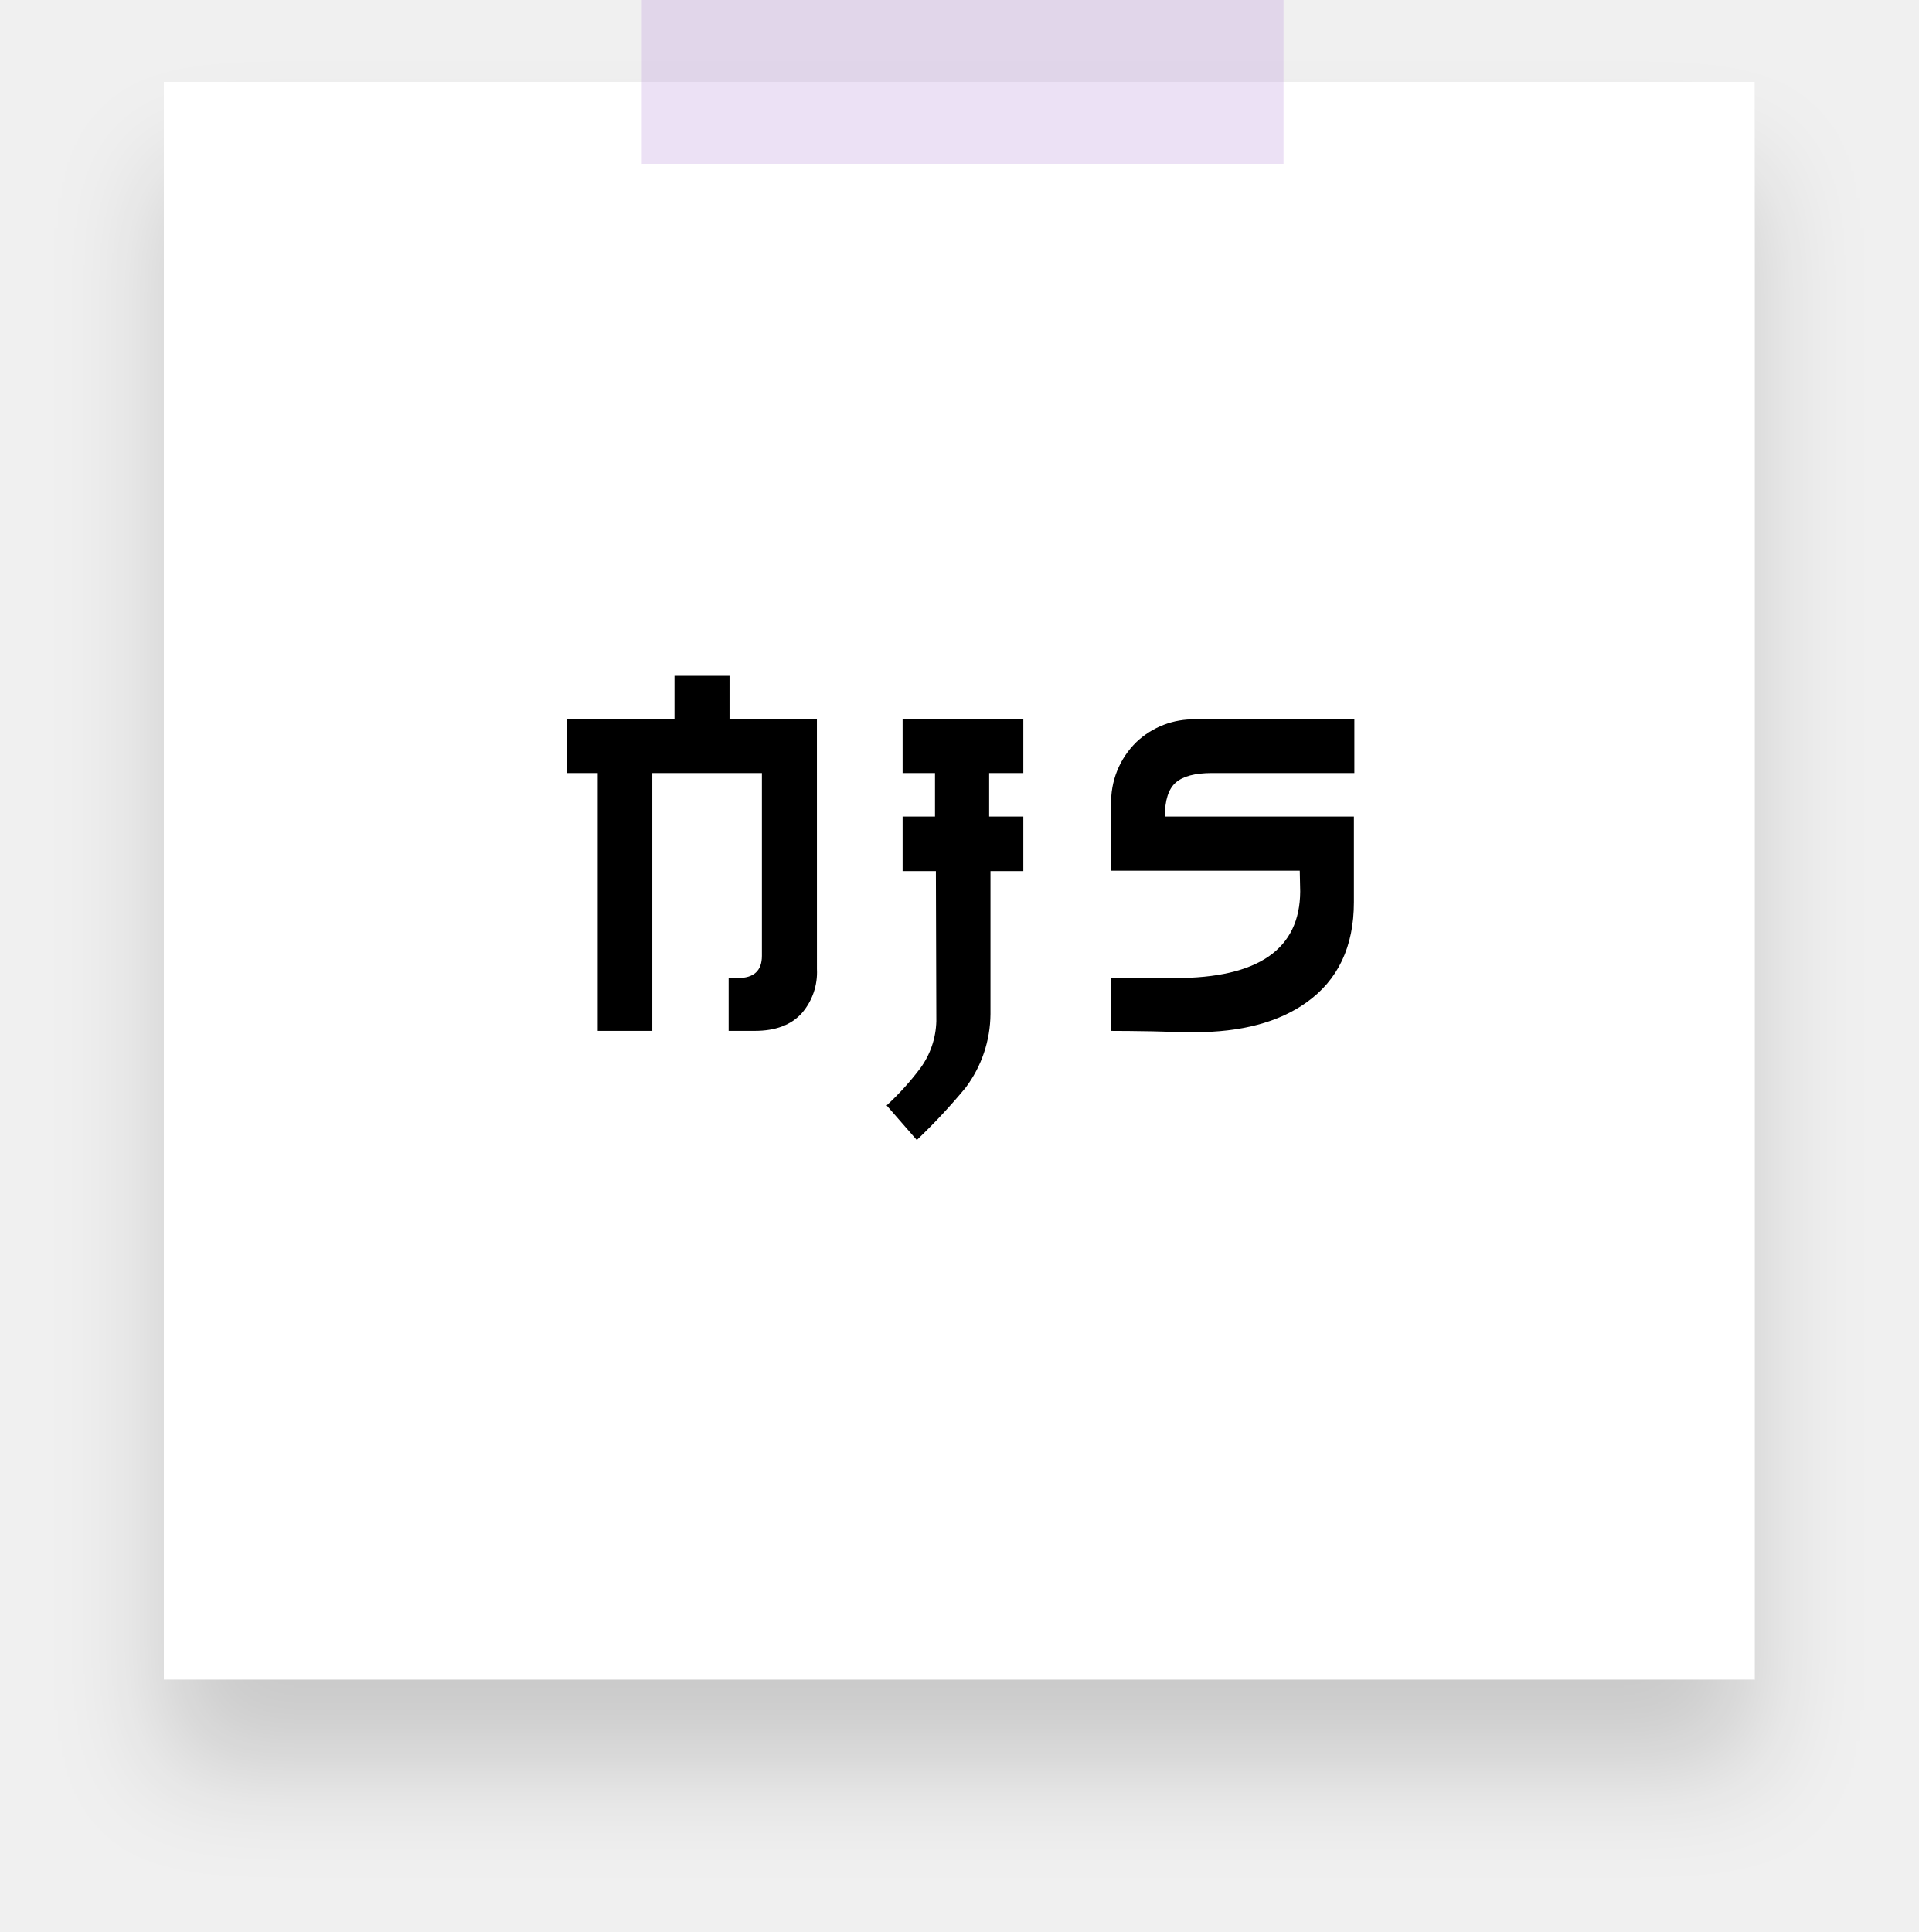
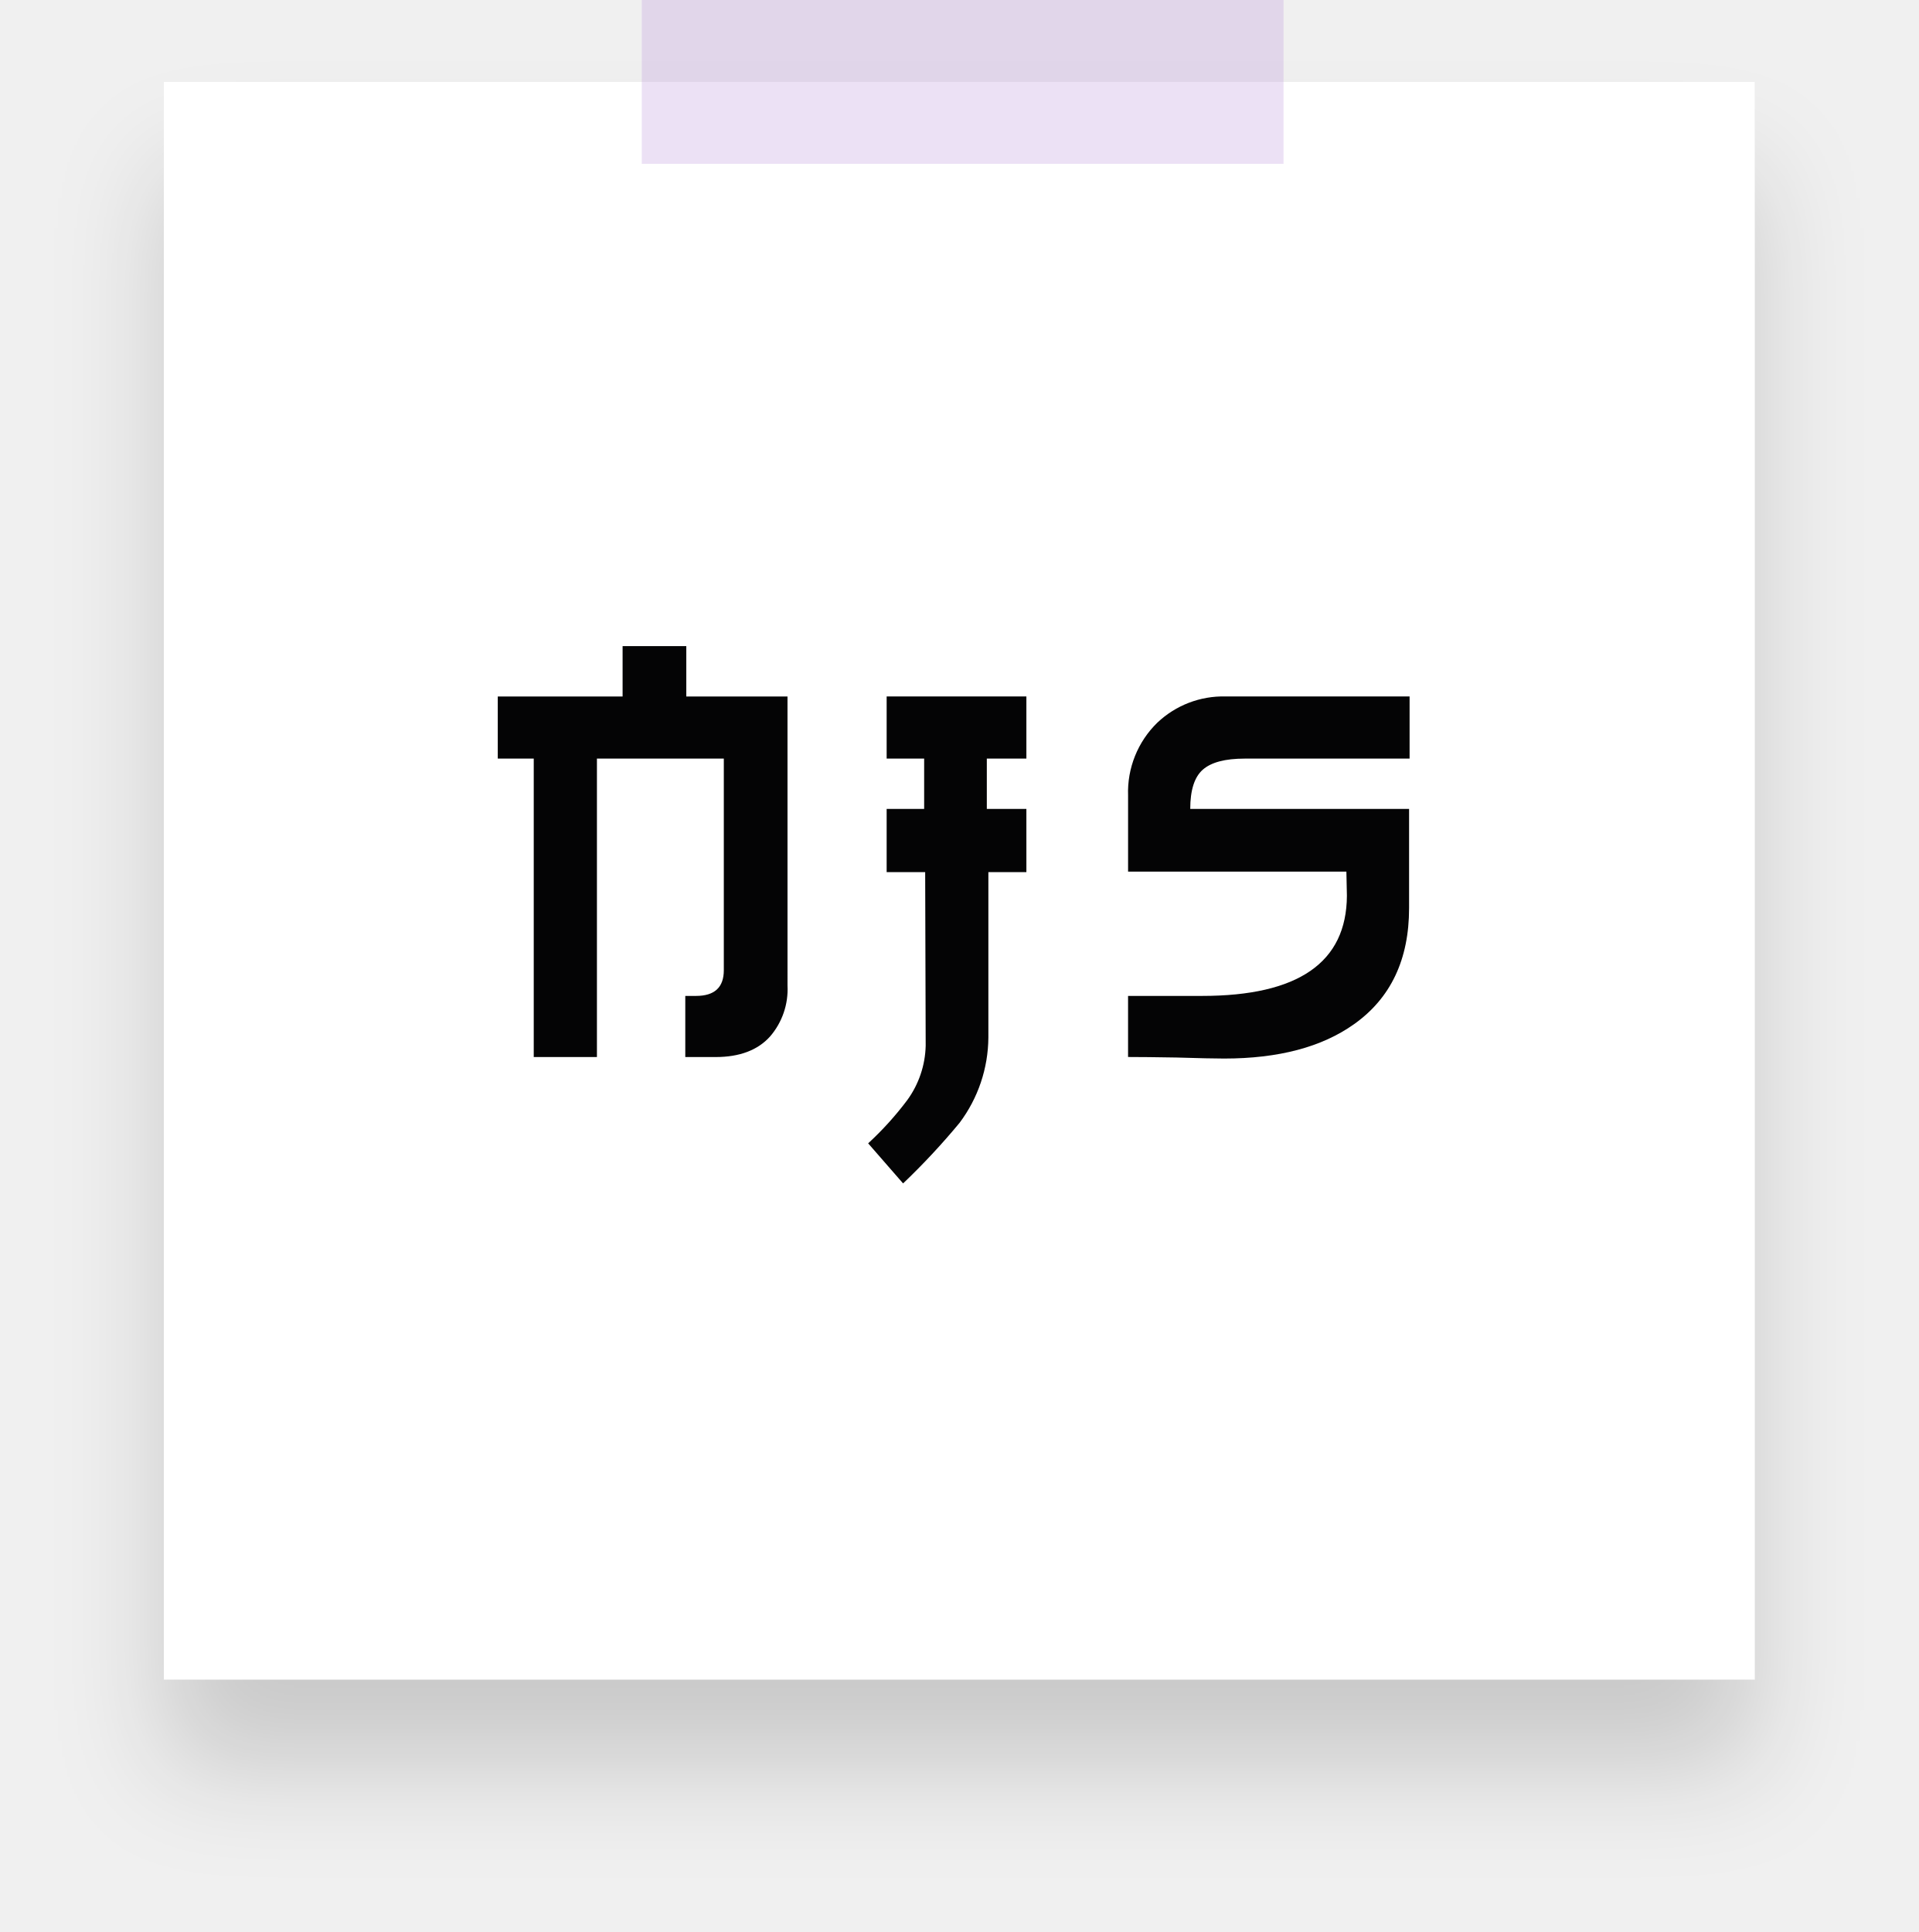
<svg xmlns="http://www.w3.org/2000/svg" width="281" height="283" viewBox="0 0 281 283">
  <defs>
    <filter id="Rectangle_102" x="0" y="1" width="281" height="282" filterUnits="userSpaceOnUse">
      <feOffset dy="13" input="SourceAlpha" />
      <feGaussianBlur stdDeviation="8" result="blur" />
      <feFlood flood-opacity="0.161" />
      <feComposite operator="in" in2="blur" />
      <feComposite in="SourceGraphic" />
    </filter>
  </defs>
-   <g id="Groupe_1096" data-name="Groupe 1096" transform="translate(-3764 -8932)">
-     <g transform="matrix(1, 0, 0, 1, 3764, 8932)" filter="url(#Rectangle_102)">
-       <rect id="Rectangle_102-2" data-name="Rectangle 102" width="233" height="234" transform="translate(24 12)" fill="#fff" />
-     </g>
-     <rect id="Rectangle_106" data-name="Rectangle 106" width="94" height="24" transform="translate(3858 8932)" fill="#bc92db" opacity="0.278" />
-     <g id="NJS" transform="translate(3148.886 8305.191)" style="isolation: isolate">
-       <g id="Groupe_1097" data-name="Groupe 1097" style="isolation: isolate">
-         <path id="Tracé_11909" data-name="Tracé 11909" d="M734.773,768.773a9.142,9.142,0,0,1-2.21,6.436q-2.338,2.6-6.889,2.6h-3.835v-7.736H723.2q3.51,0,3.511-3.25V740.044H710.658v37.765h-7.995V740.044h-4.549v-7.865h15.794v-6.37h8.061v6.37h12.8Z" />
-         <path id="Tracé_11910" data-name="Tracé 11910" d="M765,754.408h-4.811v20.931a18.184,18.184,0,0,1-3.639,10.79,88.724,88.724,0,0,1-7.151,7.67l-4.419-5.07a40.4,40.4,0,0,0,4.94-5.46,12.2,12.2,0,0,0,2.34-6.89l-.066-21.971h-4.875v-7.994h4.745v-6.37h-4.745v-7.865H765v7.865h-5.005v6.37H765Z" />
-         <path id="Tracé_11911" data-name="Tracé 11911" d="M813.487,740.044H792.622q-3.705,0-5.3,1.4t-1.592,4.973h27.69v12.545q0,9.75-6.955,14.689-6.109,4.357-16.445,4.356-1.753,0-6.044-.13-3.9-.066-6.111-.065v-7.736h9.361q18.262,0,18.329-12.675l-.065-3.054H777.867v-9.62a12.263,12.263,0,0,1,3.705-9.231,12.111,12.111,0,0,1,8.645-3.314h23.27Z" />
+   <g id="Groupe_1153" data-name="Groupe 1153" transform="translate(-7589 -9070)">
+     <g id="Groupe_1152" data-name="Groupe 1152" transform="translate(351 -447)">
+       <g id="Groupe_1148" data-name="Groupe 1148" transform="translate(6 -29)">
+         <g id="Groupe_1096" data-name="Groupe 1096" transform="translate(3468 614)">
+           <g transform="matrix(1, 0, 0, 1, 3764, 8932)" filter="url(#Rectangle_102)">
+             <rect id="Rectangle_102-2" data-name="Rectangle 102" width="233" height="234" transform="translate(24 12)" fill="#fff" />
+           </g>
+           <g id="NJS" transform="translate(3148.886 8305.191)" style="isolation: isolate">
+             <g id="Groupe_1097" data-name="Groupe 1097" style="isolation: isolate">
+               <path id="Tracé_11909" data-name="Tracé 11909" d="M734.773,768.773a9.142,9.142,0,0,1-2.21,6.436q-2.338,2.6-6.889,2.6h-3.835v-7.736H723.2q3.51,0,3.511-3.25V740.044H710.658v37.765h-7.995V740.044h-4.549v-7.865h15.794v-6.37h8.061v6.37h12.8Z" fill="rgba(255,255,255,0.87)" />
+               <path id="Tracé_11910" data-name="Tracé 11910" d="M765,754.408h-4.811v20.931a18.184,18.184,0,0,1-3.639,10.79,88.724,88.724,0,0,1-7.151,7.67l-4.419-5.07a40.4,40.4,0,0,0,4.94-5.46,12.2,12.2,0,0,0,2.34-6.89l-.066-21.971h-4.875v-7.994h4.745v-6.37h-4.745v-7.865H765v7.865h-5.005v6.37H765Z" fill="rgba(255,255,255,0.87)" />
+               <path id="Tracé_11911" data-name="Tracé 11911" d="M813.487,740.044H792.622q-3.705,0-5.3,1.4t-1.592,4.973h27.69v12.545q0,9.75-6.955,14.689-6.109,4.357-16.445,4.356-1.753,0-6.044-.13-3.9-.066-6.111-.065v-7.736h9.361q18.262,0,18.329-12.675l-.065-3.054H777.867v-9.62a12.263,12.263,0,0,1,3.705-9.231,12.111,12.111,0,0,1,8.645-3.314h23.27Z" fill="rgba(255,255,255,0.87)" />
+             </g>
+           </g>
+         </g>
+       </g>
+       <g id="NJS-2" data-name="NJS" transform="translate(7089.508 9219.988)" style="isolation: isolate">
+         <g id="Groupe_1149" data-name="Groupe 1149" transform="translate(221.402 391.654)" style="isolation: isolate">
+           <path id="Tracé_12134" data-name="Tracé 12134" d="M263.839,438.389a10.582,10.582,0,0,1-2.558,7.45q-2.709,3.009-7.976,3.009h-4.439v-8.954h1.58q4.063,0,4.063-3.762v-31H235.924v43.716h-9.255V405.132H221.4v-9.1h18.284v-7.374h9.33v7.374h14.823Z" transform="translate(-221.402 -388.654)" fill="#040405" />
+           <path id="Tracé_12135" data-name="Tracé 12135" d="M291.442,420.756h-5.568v24.23a21.045,21.045,0,0,1-4.215,12.49,102.718,102.718,0,0,1-8.276,8.879l-5.117-5.87a46.689,46.689,0,0,0,5.718-6.32,14.114,14.114,0,0,0,2.708-7.975l-.075-25.434h-5.643V411.5h5.494v-7.374h-5.494v-9.1h20.467v9.1h-5.794V411.5h5.794Z" transform="translate(-214.017 -387.65)" fill="#040405" />
+           <path id="Tracé_12136" data-name="Tracé 12136" d="M342.388,404.128H318.236q-4.291,0-6.133,1.618T310.26,411.5h32.053v14.522q0,11.288-8.051,17-7.074,5.042-19.036,5.042-2.032,0-7-.151-4.515-.076-7.074-.076V438.89h10.836q21.142,0,21.218-14.672l-.076-3.536H301.155V409.546a14.2,14.2,0,0,1,4.289-10.686,14.022,14.022,0,0,1,10.008-3.836h26.936Z" transform="translate(-208.835 -387.65)" fill="#040405" />
+         </g>
      </g>
    </g>
+     <rect id="Rectangle_145" data-name="Rectangle 145" width="94" height="24" transform="translate(7683 9070)" fill="#bc92db" opacity="0.278" />
  </g>
</svg>
